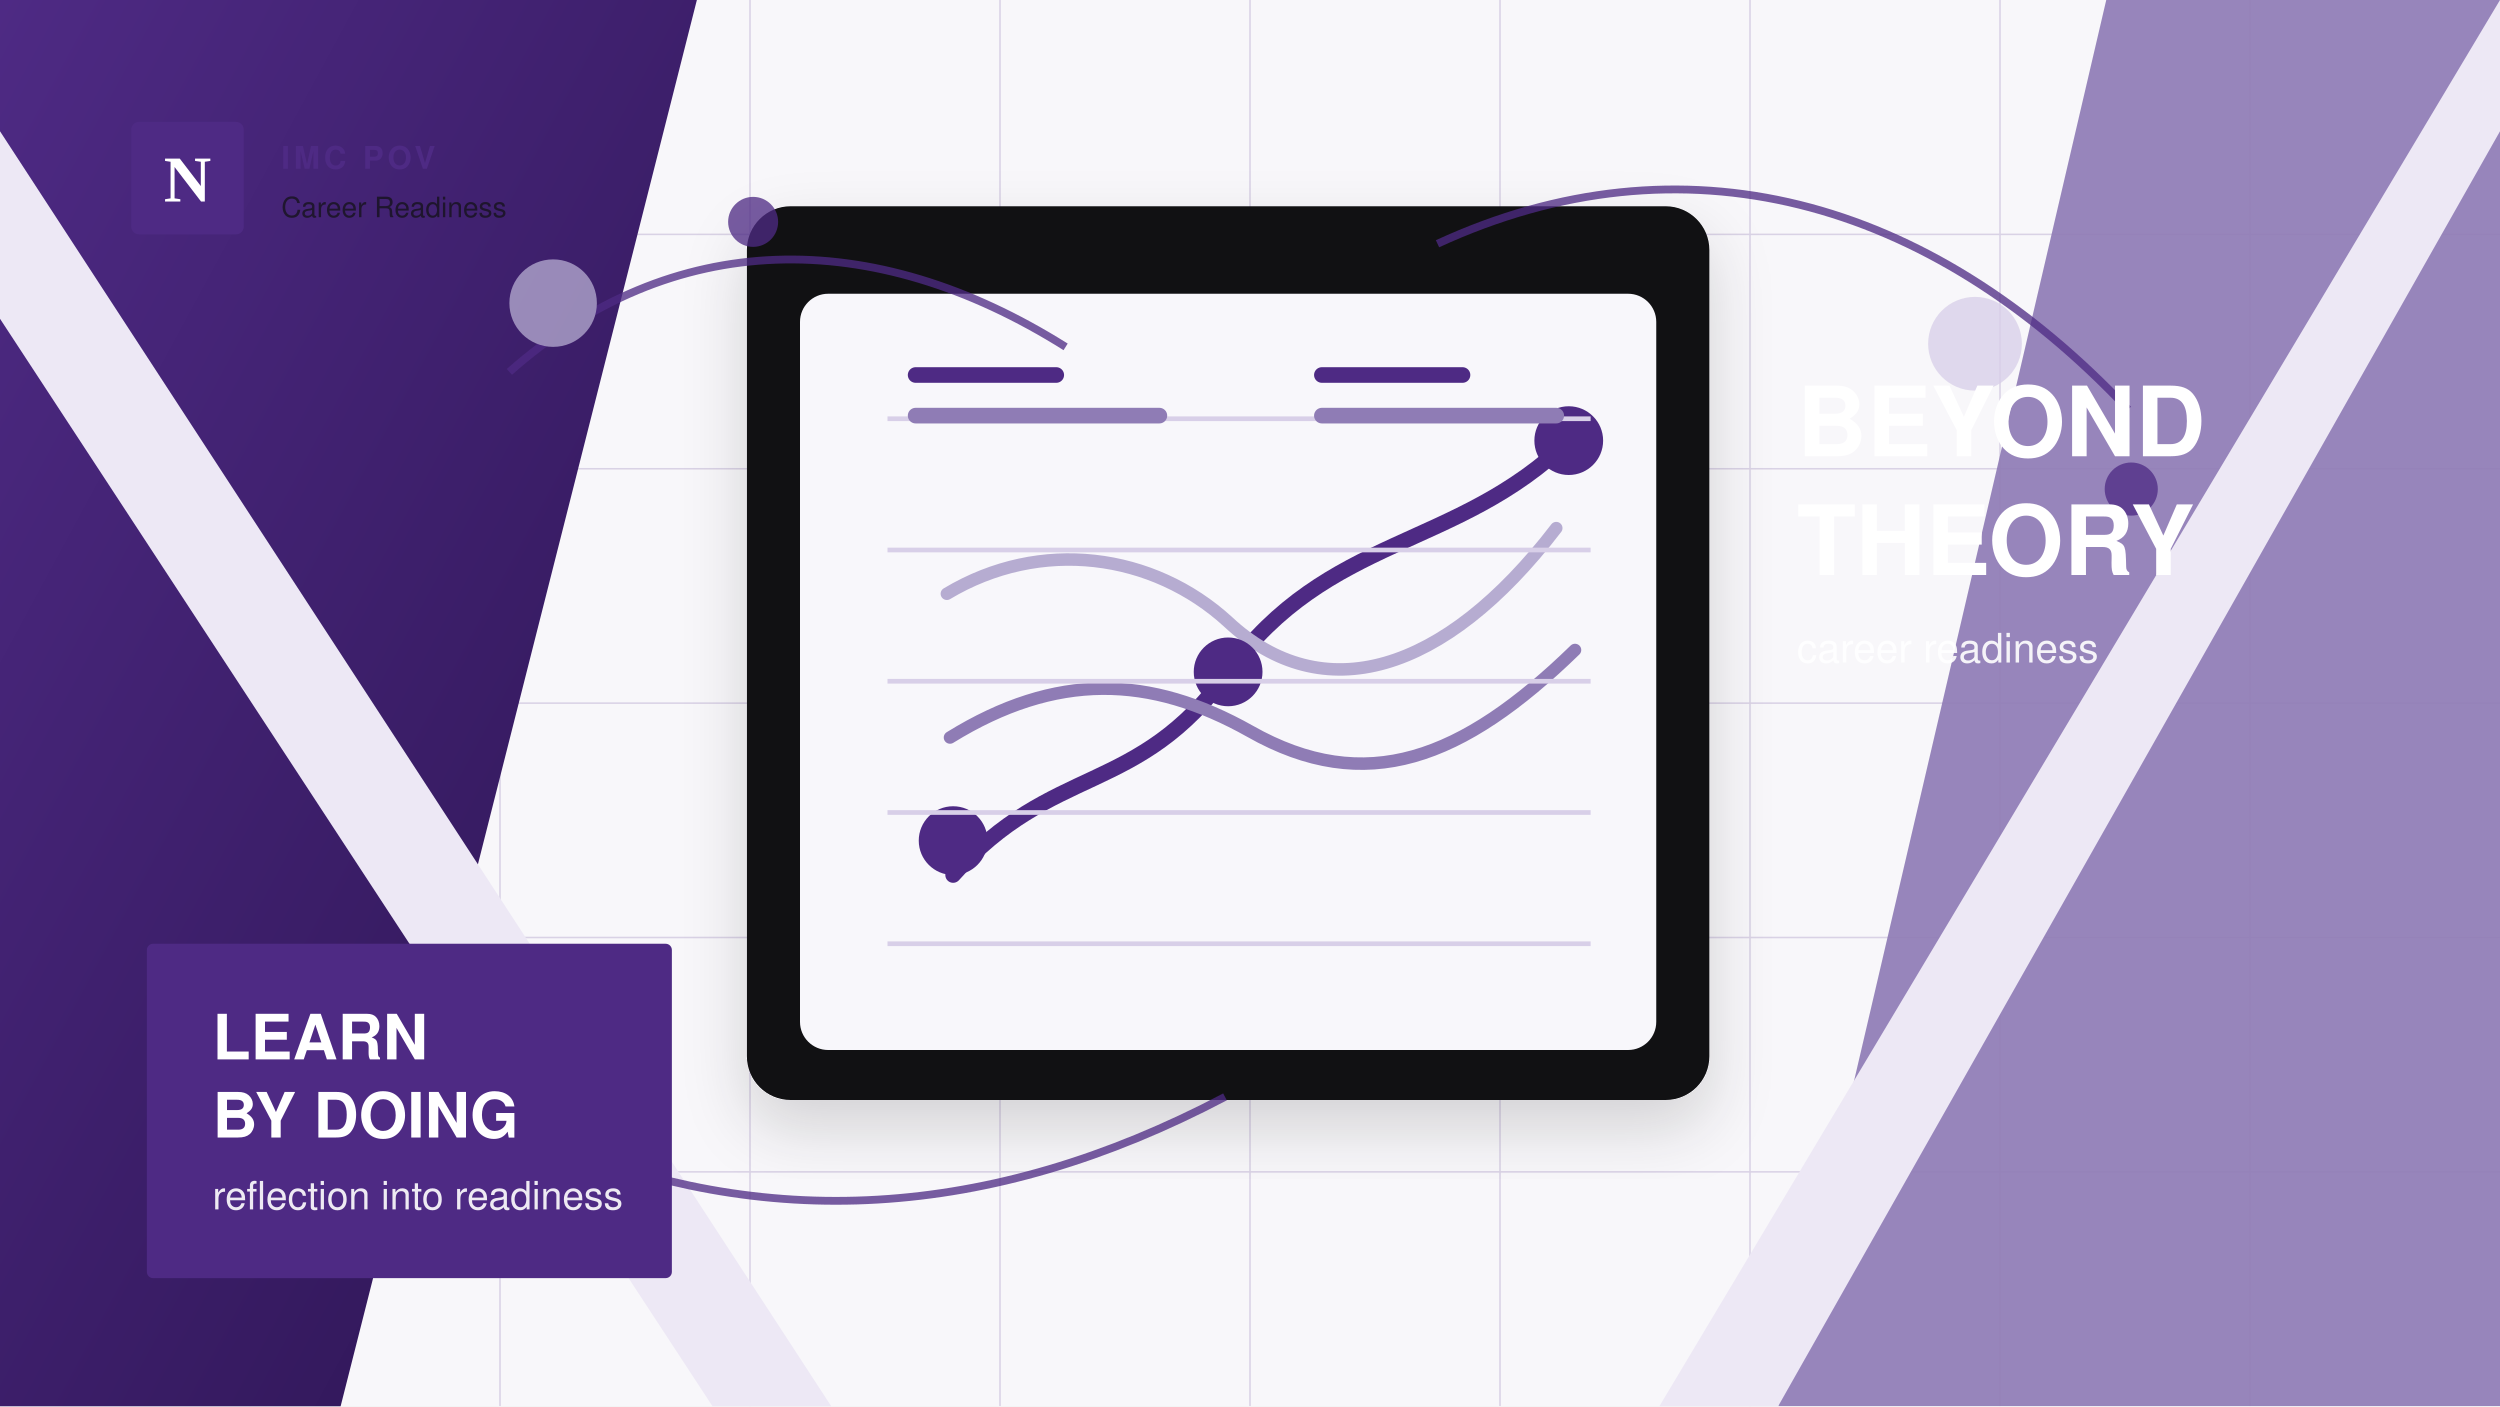
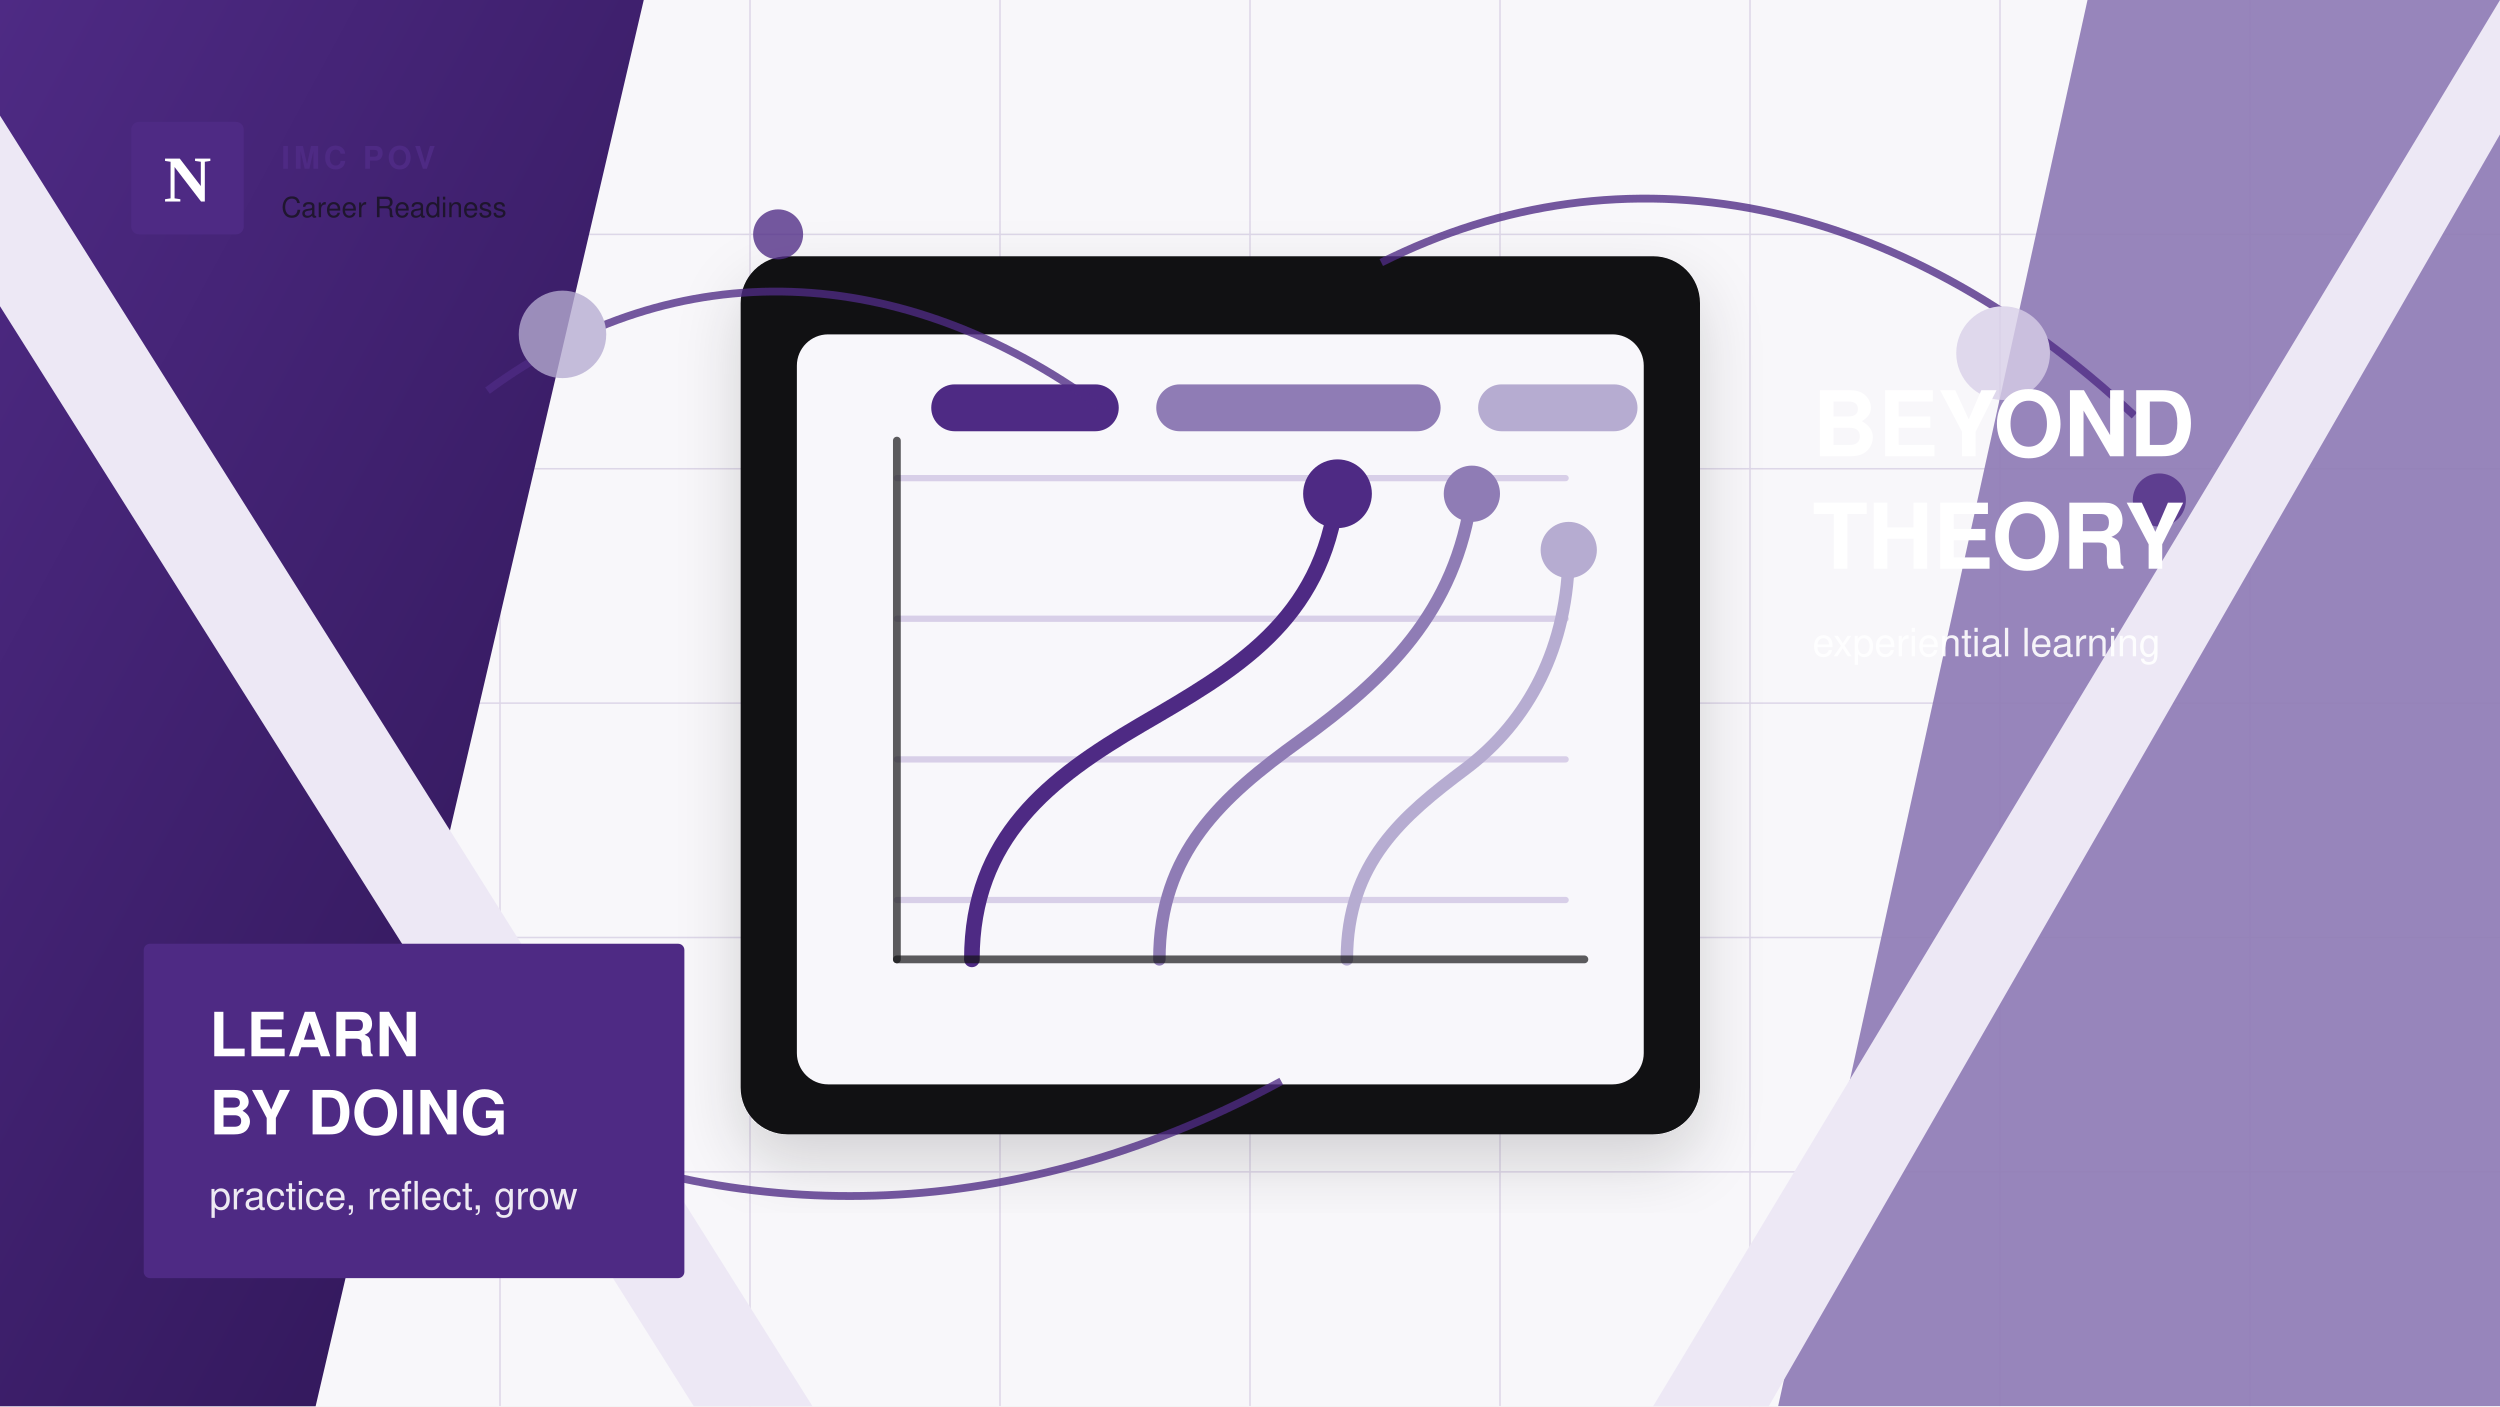
<svg xmlns="http://www.w3.org/2000/svg" width="1600" height="900" viewBox="0 0 1600 900" fill="none">
  <rect width="1600" height="900" fill="#F5F5F5" />
-   <g clip-path="url(#clip0_1_2)">
+   <g clip-path="url(#clip0)">
    <path d="M1600 0H0V900H1600V0Z" fill="white" />
    <path opacity="0.04" d="M1600 0H0V900H1600V0Z" fill="#4E2A84" />
-     <g opacity="0.18">
+     <g opacity="0.16">
      <path d="M160 0V900" stroke="#4E2A84" />
      <path d="M320 0V900" stroke="#4E2A84" />
      <path d="M480 0V900" stroke="#4E2A84" />
      <path d="M640 0V900" stroke="#4E2A84" />
      <path d="M800 0V900" stroke="#4E2A84" />
      <path d="M960 0V900" stroke="#4E2A84" />
      <path d="M1120 0V900" stroke="#4E2A84" />
      <path d="M1280 0V900" stroke="#4E2A84" />
      <path d="M1440 0V900" stroke="#4E2A84" />
      <path d="M0 150H1600" stroke="#4E2A84" />
      <path d="M0 300H1600" stroke="#4E2A84" />
      <path d="M0 450H1600" stroke="#4E2A84" />
      <path d="M0 600H1600" stroke="#4E2A84" />
      <path d="M0 750H1600" stroke="#4E2A84" />
    </g>
-     <path d="M0 0H446L218 900H0V0Z" fill="url(#paint0_linear_1_2)" />
-     <path opacity=".92" d="M1348 0H1600V900H1138L1348 0Z" fill="#8F7CB5" />
-     <path d="M0 84L532 900H456L0 204V84Z" fill="#EDE8F5" />
-     <path d="M1600 84L1138 900H1062L1600 0V84Z" fill="#EDE8F5" />
-     <g filter="url(#filter0_d_1_2)">
-       <path d="M1066 132H506C490.536 132 478 144.536 478 160V676C478 691.464 490.536 704 506 704H1066C1081.46 704 1094 691.464 1094 676V160C1094 144.536 1081.46 132 1066 132Z" fill="#111113" />
-       <path d="M1042 188H530C520.059 188 512 196.059 512 206V654C512 663.941 520.059 672 530 672H1042C1051.94 672 1060 663.941 1060 654V206C1060 196.059 1051.94 188 1042 188Z" fill="#F8F7FB" />
-       <path d="M610 560C674 488 728 510 786 430C850 342 932 352 1004 282" stroke="#4E2A84" stroke-width="10" stroke-linecap="round" fill="none" />
-       <path d="M608 472C676 430 736 432 800 468C874 510 936 486 1008 416" stroke="#8F7CB5" stroke-width="8" stroke-linecap="round" fill="none" />
-       <path d="M606 380C666 344 738 354 786 398C846 454 924 432 996 338" stroke="#B6ACD1" stroke-width="8" stroke-linecap="round" fill="none" />
-       <path d="M610 560C622.15 560 632 550.15 632 538C632 525.85 622.15 516 610 516C597.85 516 588 525.85 588 538C588 550.15 597.85 560 610 560Z" fill="#4E2A84" />
-       <path d="M786 452C798.15 452 808 442.15 808 430C808 417.85 798.15 408 786 408C773.85 408 764 417.85 764 430C764 442.15 773.85 452 786 452Z" fill="#4E2A84" />
-       <path d="M1004 304C1016.15 304 1026 294.15 1026 282C1026 269.85 1016.15 260 1004 260C991.85 260 982 269.85 982 282C982 294.15 991.85 304 1004 304Z" fill="#4E2A84" />
-       <path d="M568 604H1018" stroke="#D8CFE8" stroke-width="3" />
-       <path d="M568 520H1018" stroke="#D8CFE8" stroke-width="3" />
-       <path d="M568 436H1018" stroke="#D8CFE8" stroke-width="3" />
-       <path d="M568 352H1018" stroke="#D8CFE8" stroke-width="3" />
-       <path d="M568 268H1018" stroke="#D8CFE8" stroke-width="3" />
-       <path d="M586 240H676" stroke="#4E2A84" stroke-width="10" stroke-linecap="round" />
-       <path d="M586 266H742" stroke="#8F7CB5" stroke-width="10" stroke-linecap="round" />
-       <path d="M846 240H936" stroke="#4E2A84" stroke-width="10" stroke-linecap="round" />
-       <path d="M846 266H996" stroke="#8F7CB5" stroke-width="10" stroke-linecap="round" />
+     <path d="M0 0H412L202 900H0V0Z" fill="url(#purpleA)" />
+     <path opacity="0.92" d="M1336 0H1600V900H1138L1336 0Z" fill="#8F7CB5" />
+     <path d="M0 74L520 900H444L0 196V74Z" fill="#EDE8F5" />
+     <path d="M1600 86L1132 900H1058L1600 0V86Z" fill="#EDE8F5" />
+     <g filter="url(#shadow)">
+       <path d="M504 164H1058C1074.57 164 1088 177.431 1088 194V696C1088 712.569 1074.57 726 1058 726H504C487.431 726 474 712.569 474 696V194C474 177.431 487.431 164 504 164Z" fill="#111113" />
+       <path d="M530 214H1032C1043.05 214 1052 222.954 1052 234V674C1052 685.046 1043.05 694 1032 694H530C518.954 694 510 685.046 510 674V234C510 222.954 518.954 214 530 214Z" fill="#F8F7FB" />
+       <path d="M574 306H1002" stroke="#D8CFE8" stroke-width="4" stroke-linecap="round" />
+       <path d="M574 396H1002" stroke="#D8CFE8" stroke-width="4" stroke-linecap="round" />
+       <path d="M574 486H1002" stroke="#D8CFE8" stroke-width="4" stroke-linecap="round" />
+       <path d="M574 576H1002" stroke="#D8CFE8" stroke-width="4" stroke-linecap="round" />
+       <path d="M622 614C622 536 672 498 730 464C790 429 846 398 856 316" stroke="#4E2A84" stroke-width="10" stroke-linecap="round" fill="none" />
+       <path d="M742 614C742 546 782 510 832 474C886 435 932 392 942 316" stroke="#8F7CB5" stroke-width="8" stroke-linecap="round" fill="none" />
+       <path d="M862 614C862 552 898 522 938 492C978 462 1004 414 1004 352" stroke="#B6ACD1" stroke-width="8" stroke-linecap="round" fill="none" />
+       <path d="M574 614H1014" stroke="#111113" stroke-width="5" stroke-linecap="round" opacity="0.68" />
+       <path d="M574 614V282" stroke="#111113" stroke-width="5" stroke-linecap="round" opacity="0.68" />
+       <circle cx="856" cy="316" r="22" fill="#4E2A84" />
+       <circle cx="942" cy="316" r="18" fill="#8F7CB5" />
+       <circle cx="1004" cy="352" r="18" fill="#B6ACD1" />
+       <g transform="translate(596 246)">
+         <rect width="120" height="30" rx="15" fill="#4E2A84" />
+         <rect x="144" width="182" height="30" rx="15" fill="#8F7CB5" />
+         <rect x="350" width="102" height="30" rx="15" fill="#B6ACD1" />
+       </g>
    </g>
-     <g opacity=".76">
-       <path d="M326 238C430 146 558 144 682 222" stroke="#4E2A84" stroke-width="5" fill="none" />
-       <path d="M920 156C1076 84 1234 126 1362 262" stroke="#4E2A84" stroke-width="5" fill="none" />
-       <path d="M350 730C488 788 632 782 784 702" stroke="#4E2A84" stroke-width="5" fill="none" />
-       <circle cx="354" cy="194" r="28" fill="#B6ACD1" />
-       <circle cx="482" cy="142" r="16" fill="#4E2A84" />
-       <circle cx="1264" cy="220" r="30" fill="#D8CFE8" />
-       <circle cx="1364" cy="313" r="17" fill="#4E2A84" />
+     <g opacity="0.78">
+       <path d="M312 250C434 160 578 168 704 260" stroke="#4E2A84" stroke-width="5" fill="none" />
+       <path d="M884 168C1040 90 1214 124 1366 266" stroke="#4E2A84" stroke-width="5" fill="none" />
+       <path d="M332 720C488 790 662 778 820 692" stroke="#4E2A84" stroke-width="5" fill="none" />
+       <circle cx="360" cy="214" r="28" fill="#B6ACD1" />
+       <circle cx="498" cy="150" r="16" fill="#4E2A84" />
+       <circle cx="1282" cy="226" r="30" fill="#D8CFE8" />
+       <circle cx="1382" cy="320" r="17" fill="#4E2A84" />
    </g>
-     <g transform="translate(94 604)">
-       <rect width="336" height="214" rx="4" fill="#4E2A84" />
-       <text x="42" y="74" fill="#FFFFFF" font-family="Poppins, Helvetica, Arial, sans-serif" font-size="40" font-weight="700">LEARN</text>
-       <text x="42" y="124" fill="#FFFFFF" font-family="Poppins, Helvetica, Arial, sans-serif" font-size="40" font-weight="700">BY DOING</text>
-       <text x="42" y="170" fill="#FFFFFF" opacity=".9" font-family="Poppins, Helvetica, Arial, sans-serif" font-size="25">reflection into readiness</text>
+     <g transform="translate(92 604)">
+       <rect width="346" height="214" rx="4" fill="#4E2A84" />
+       <text x="42" y="72" fill="#FFFFFF" font-family="Poppins, Helvetica, Arial, sans-serif" font-size="39" font-weight="700">LEARN</text>
+       <text x="42" y="122" fill="#FFFFFF" font-family="Poppins, Helvetica, Arial, sans-serif" font-size="39" font-weight="700">BY DOING</text>
+       <text x="42" y="170" fill="#FFFFFF" opacity="0.9" font-family="Poppins, Helvetica, Arial, sans-serif" font-size="25">practice, reflect, grow</text>
    </g>
-     <g transform="translate(1150 292)">
-       <text x="0" y="0" fill="#FFFFFF" font-family="Poppins, Helvetica, Arial, sans-serif" font-size="62" font-weight="700">BEYOND</text>
-       <text x="0" y="76" fill="#FFFFFF" font-family="Poppins, Helvetica, Arial, sans-serif" font-size="62" font-weight="700">THEORY</text>
-       <text x="0" y="132" fill="#FFFFFF" opacity=".9" font-family="Poppins, Helvetica, Arial, sans-serif" font-size="26">career readiness</text>
+     <g transform="translate(1160 292)">
+       <text x="0" y="0" fill="#FFFFFF" font-family="Poppins, Helvetica, Arial, sans-serif" font-size="58" font-weight="700">BEYOND</text>
+       <text x="0" y="72" fill="#FFFFFF" font-family="Poppins, Helvetica, Arial, sans-serif" font-size="58" font-weight="700">THEORY</text>
+       <text x="0" y="128" fill="#FFFFFF" opacity="0.9" font-family="Poppins, Helvetica, Arial, sans-serif" font-size="25">experiential learning</text>
    </g>
    <g transform="translate(84 78)">
      <rect width="72" height="72" rx="5" fill="#4E2A84" />
      <text x="36" y="51" text-anchor="middle" font-family="Georgia, 'Times New Roman', serif" font-size="42" font-weight="700" fill="#FFFFFF">N</text>
      <text x="96" y="30" fill="#4E2A84" font-family="Poppins, Helvetica, Arial, sans-serif" font-size="20" font-weight="700" letter-spacing="2.5">IMC POV</text>
-       <text x="96" y="61" fill="#111113" opacity=".72" font-family="Poppins, Helvetica, Arial, sans-serif" font-size="18">Career Readiness</text>
+       <text x="96" y="61" fill="#111113" opacity="0.72" font-family="Poppins, Helvetica, Arial, sans-serif" font-size="18">Career Readiness</text>
    </g>
  </g>
  <defs>
-     <filter id="filter0_d_1_2" x="438" y="110" width="696" height="644" filterUnits="userSpaceOnUse" color-interpolation-filters="sRGB">
+     <filter id="shadow" x="434" y="142" width="694" height="634" filterUnits="userSpaceOnUse" color-interpolation-filters="sRGB">
      <feFlood flood-opacity="0" result="BackgroundImageFix" />
      <feColorMatrix in="SourceAlpha" type="matrix" values="0 0 0 0 0 0 0 0 0 0 0 0 0 0 0 0 0 0 127 0" result="hardAlpha" />
      <feOffset dy="18" />
      <feGaussianBlur stdDeviation="20" />
      <feComposite in2="hardAlpha" operator="out" />
      <feColorMatrix type="matrix" values="0 0 0 0 0.067 0 0 0 0 0.067 0 0 0 0 0.075 0 0 0 0.16 0" />
-       <feBlend mode="normal" in2="BackgroundImageFix" result="effect1_dropShadow_1_2" />
-       <feBlend mode="normal" in="SourceGraphic" in2="effect1_dropShadow_1_2" result="shape" />
+       <feBlend mode="normal" in2="BackgroundImageFix" result="effect1_dropShadow" />
+       <feBlend mode="normal" in="SourceGraphic" in2="effect1_dropShadow" result="shape" />
    </filter>
-     <linearGradient id="paint0_linear_1_2" x1="0" y1="0" x2="710" y2="384" gradientUnits="userSpaceOnUse">
+     <linearGradient id="purpleA" x1="0" y1="0" x2="710" y2="384" gradientUnits="userSpaceOnUse">
      <stop stop-color="#4E2A84" />
      <stop offset="1" stop-color="#2C1452" />
    </linearGradient>
-     <clipPath id="clip0_1_2">
+     <clipPath id="clip0">
      <rect width="1600" height="900" fill="white" />
    </clipPath>
  </defs>
</svg>
